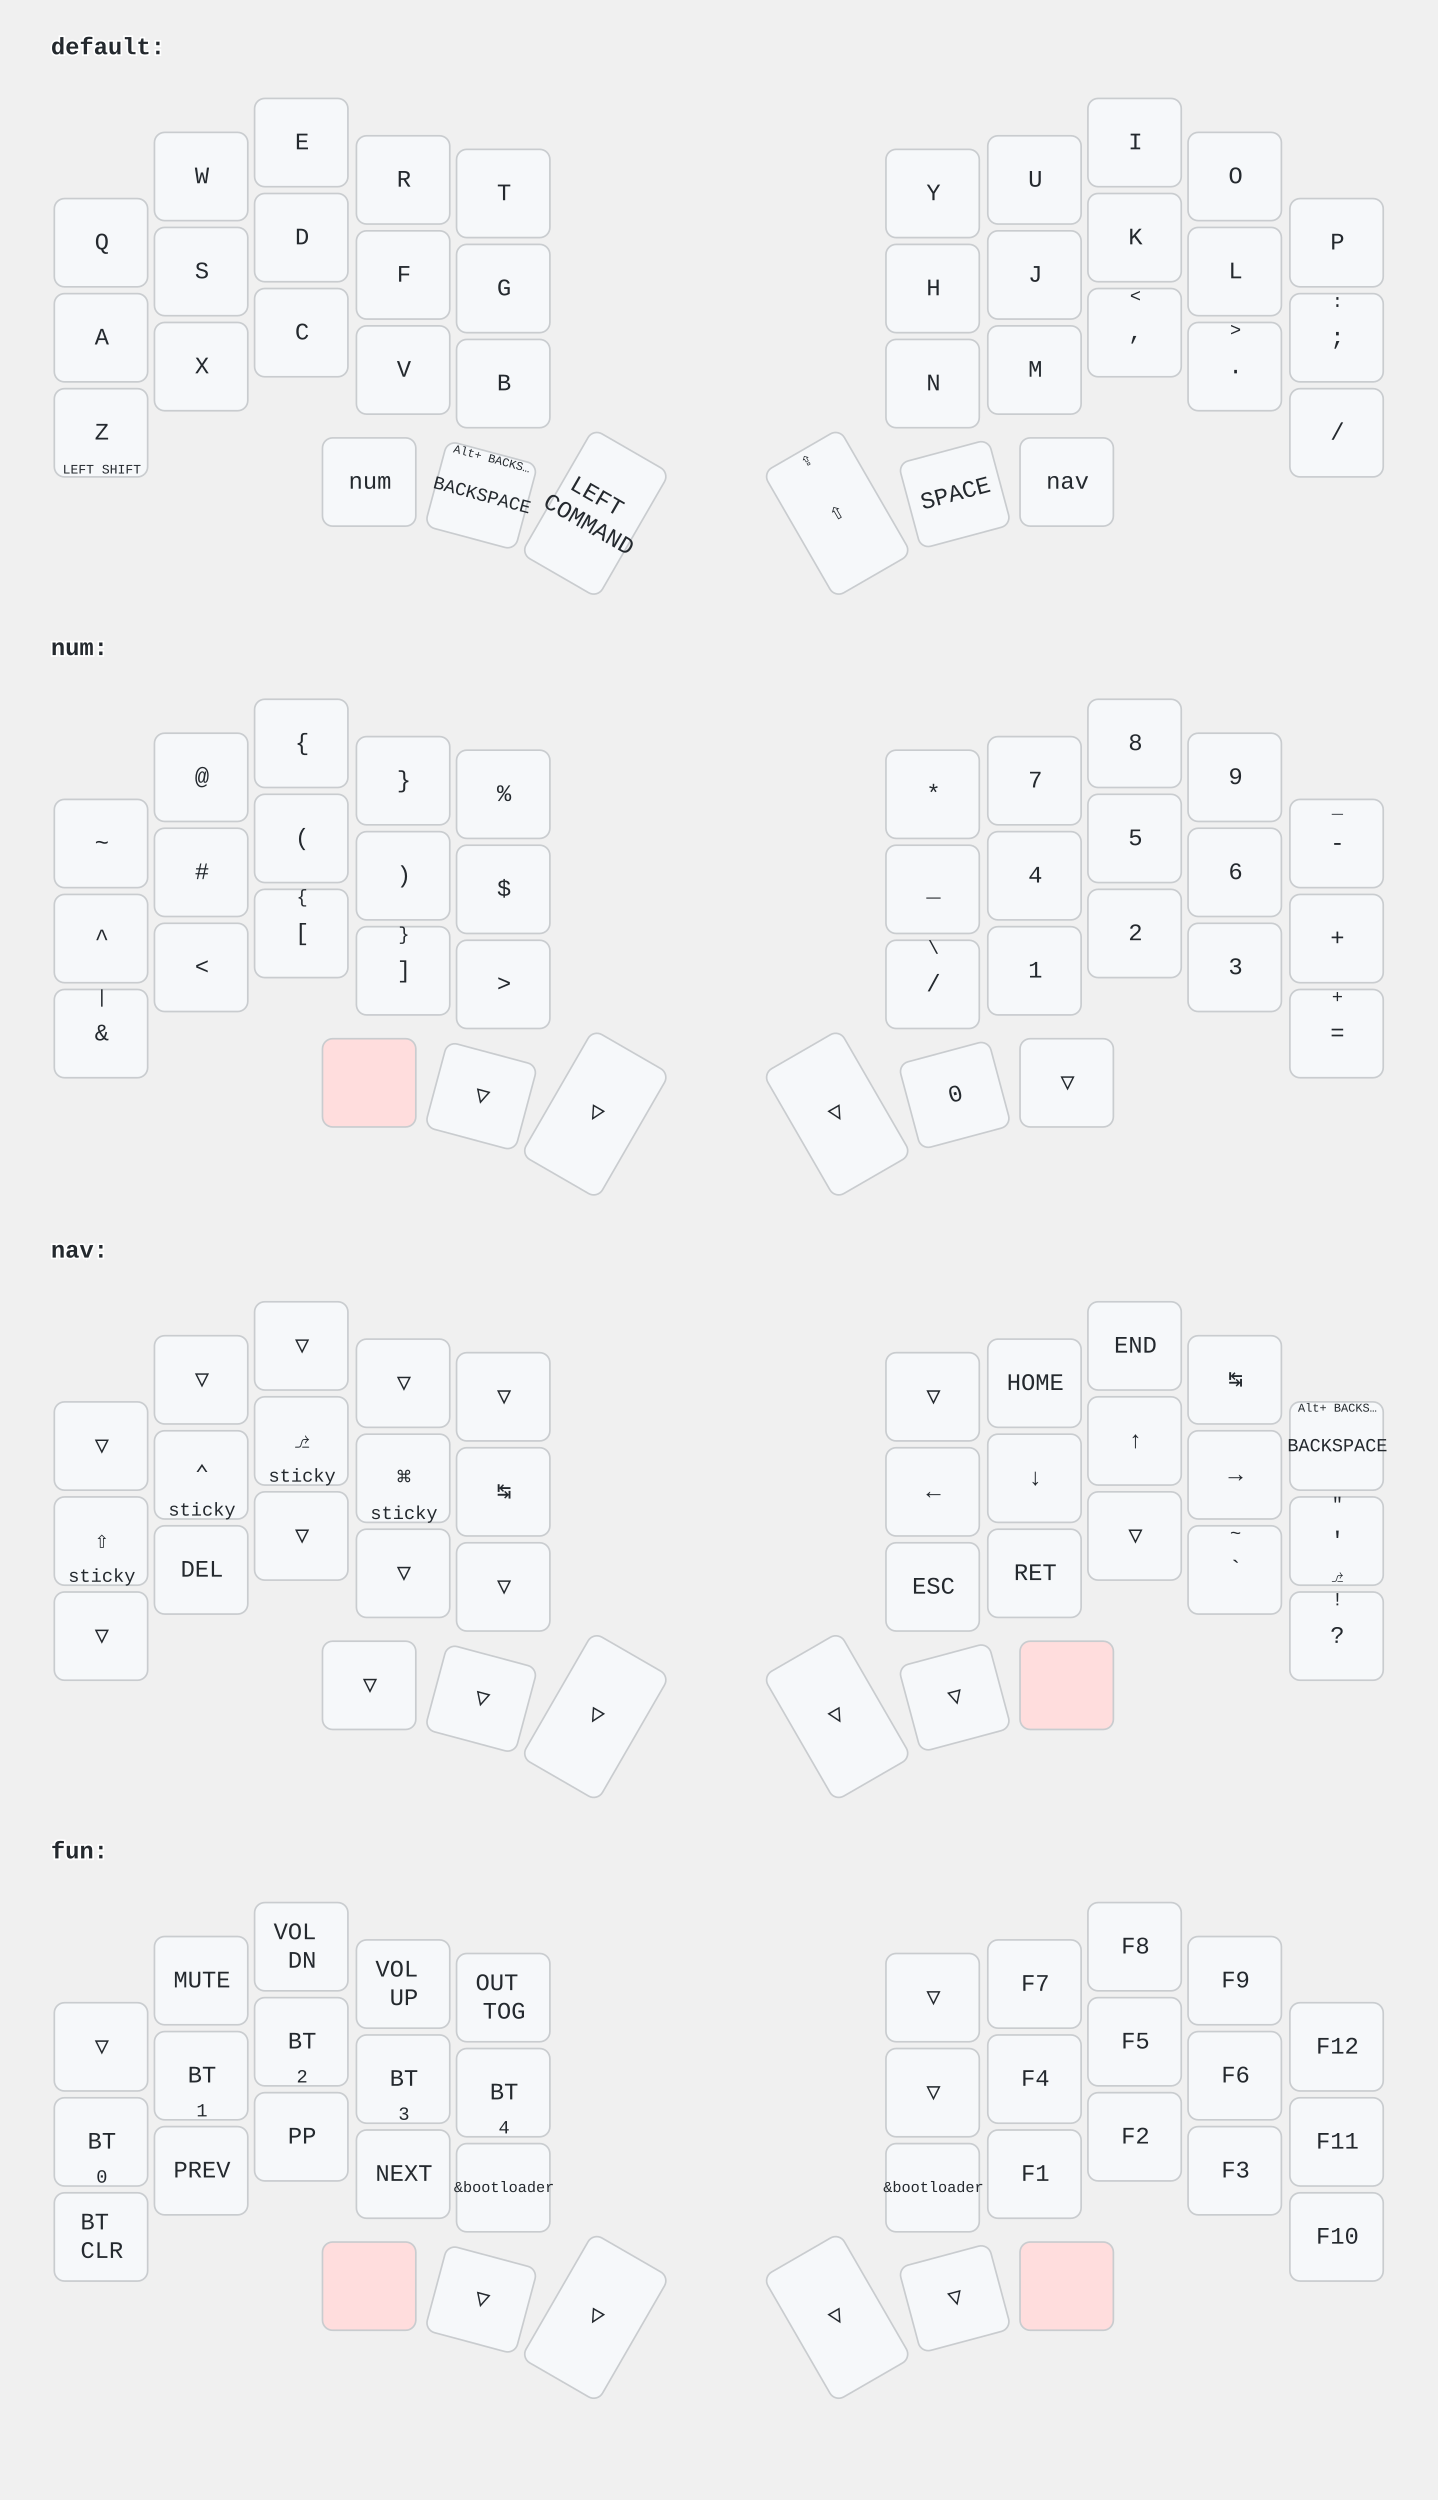
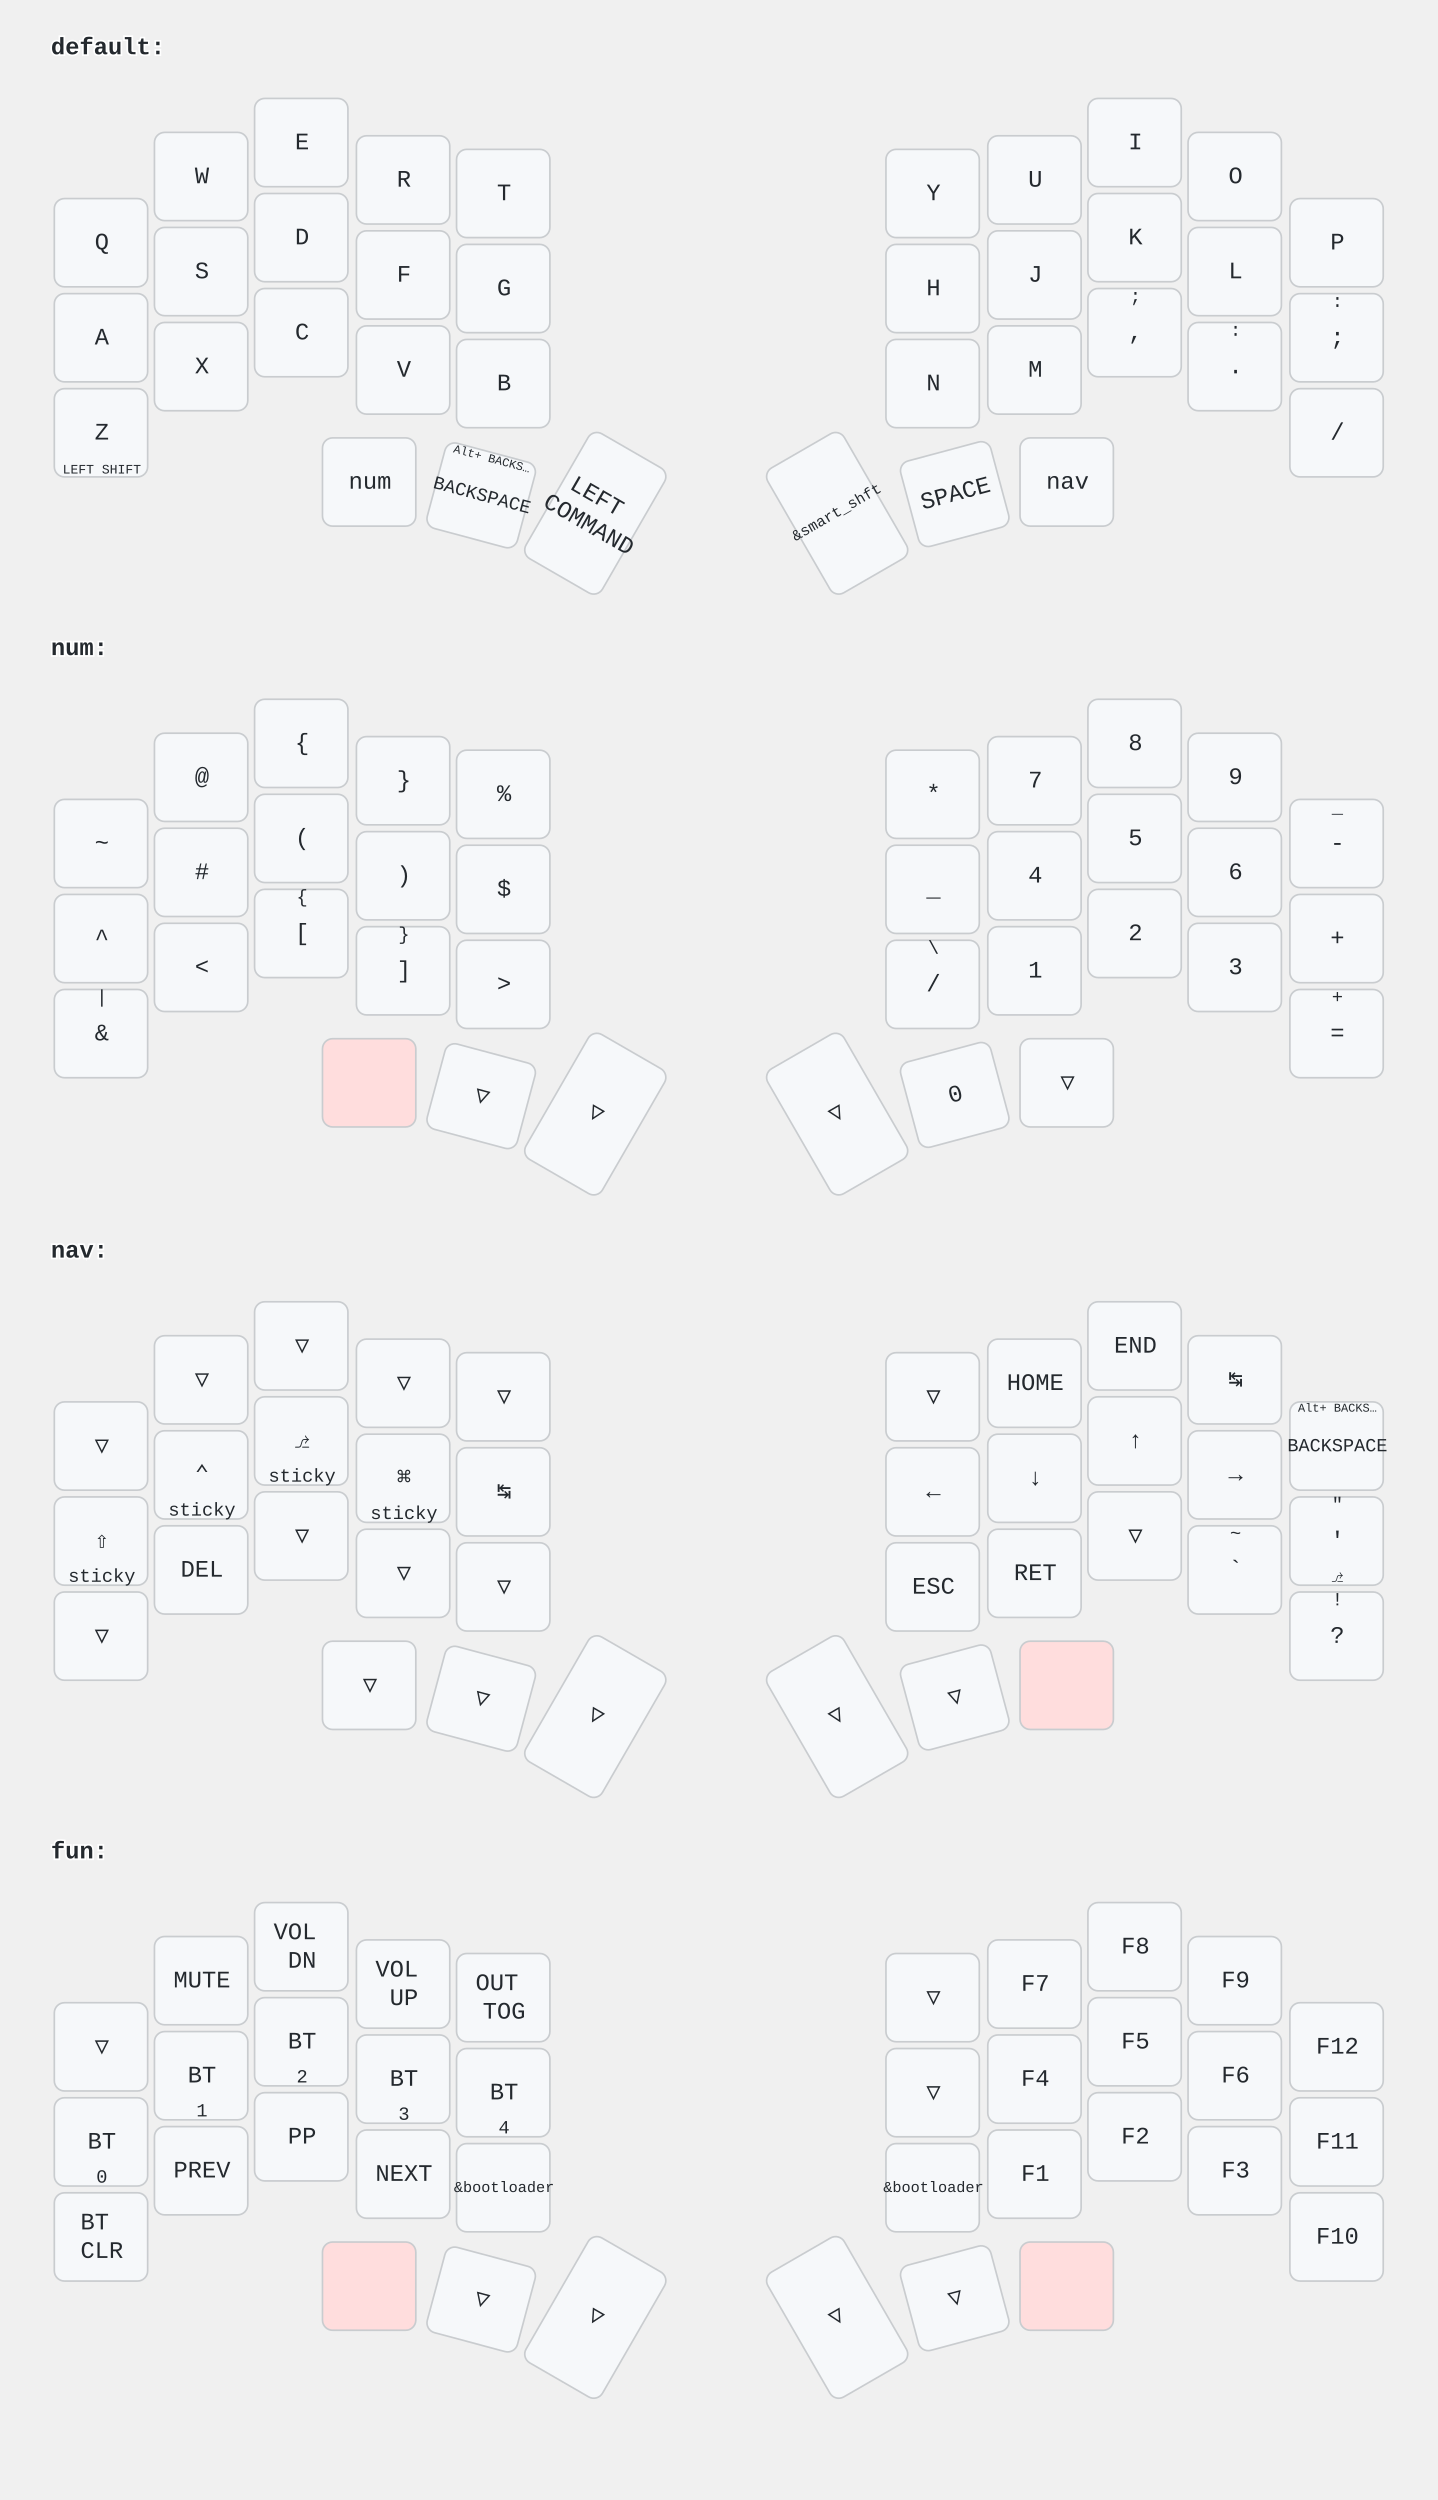
<svg xmlns="http://www.w3.org/2000/svg" width="847" height="1473" viewBox="0 0 847 1473" class="keymap">
  <style>/* font and background color specifications */
svg {
    font-family: SFMono-Regular,Consolas,Liberation Mono,Menlo,monospace;
    font-size: 14px;
    font-kerning: normal;
    text-rendering: optimizeLegibility;
    fill: #24292e;
}

/* default key styling */
rect {
    fill: #f6f8fa;
    stroke: #c9cccf;
    stroke-width: 1;
}

/* color accent for combo boxes */
rect.combo {
    fill: #cdf;
}

/* color accent for held keys */
rect.held, rect.combo.held {
    fill: #fdd;
}

/* color accent for ghost (optional) keys */
rect.ghost, rect.combo.ghost {
    fill: #ddd;
}

text {
    text-anchor: middle;
    dominant-baseline: middle;
}

/* styling for layer labels */
text.label {
    font-weight: bold;
    text-anchor: start;
    stroke: white;
    stroke-width: 2;
    paint-order: stroke;
}

/* styling for combo tap, and key hold/shifted label text */
text.combo, text.hold, text.shifted {
    font-size: 11px;
}

text.hold {
    text-anchor: middle;
    dominant-baseline: auto;
}

text.shifted {
    text-anchor: middle;
    dominant-baseline: hanging;
}

/* styling for hold/shifted label text in combo box */
text.combo.hold, text.combo.shifted {
    font-size: 8px;
}

/* styling for combo dendrons */
path {
    stroke-width: 1;
    stroke: gray;
    fill: none;
}
</style>
  <g transform="translate(30, 0)" class="layer-default">
    <text x="0" y="28" class="label">default:</text>
    <g transform="translate(0, 56)">
      <g transform="translate(30, 87)" class="key keypos-0">
        <rect rx="6" ry="6" x="-28" y="-26" width="55" height="52" class="key" />
        <text x="0" y="0" class="key tap">Q</text>
      </g>
      <g transform="translate(89, 48)" class="key keypos-1">
        <rect rx="6" ry="6" x="-28" y="-26" width="55" height="52" class="key" />
        <text x="0" y="0" class="key tap">W</text>
      </g>
      <g transform="translate(148, 28)" class="key keypos-2">
        <rect rx="6" ry="6" x="-28" y="-26" width="55" height="52" class="key" />
        <text x="0" y="0" class="key tap">E</text>
      </g>
      <g transform="translate(208, 50)" class="key keypos-3">
        <rect rx="6" ry="6" x="-28" y="-26" width="55" height="52" class="key" />
        <text x="0" y="0" class="key tap">R</text>
      </g>
      <g transform="translate(267, 58)" class="key keypos-4">
        <rect rx="6" ry="6" x="-28" y="-26" width="55" height="52" class="key" />
        <text x="0" y="0" class="key tap">T</text>
      </g>
      <g transform="translate(520, 58)" class="key keypos-5">
        <rect rx="6" ry="6" x="-28" y="-26" width="55" height="52" class="key" />
        <text x="0" y="0" class="key tap">Y</text>
      </g>
      <g transform="translate(580, 50)" class="key keypos-6">
        <rect rx="6" ry="6" x="-28" y="-26" width="55" height="52" class="key" />
        <text x="0" y="0" class="key tap">U</text>
      </g>
      <g transform="translate(639, 28)" class="key keypos-7">
        <rect rx="6" ry="6" x="-28" y="-26" width="55" height="52" class="key" />
        <text x="0" y="0" class="key tap">I</text>
      </g>
      <g transform="translate(698, 48)" class="key keypos-8">
        <rect rx="6" ry="6" x="-28" y="-26" width="55" height="52" class="key" />
        <text x="0" y="0" class="key tap">O</text>
      </g>
      <g transform="translate(758, 87)" class="key keypos-9">
        <rect rx="6" ry="6" x="-28" y="-26" width="55" height="52" class="key" />
        <text x="0" y="0" class="key tap">P</text>
      </g>
      <g transform="translate(30, 143)" class="key keypos-10">
        <rect rx="6" ry="6" x="-28" y="-26" width="55" height="52" class="key" />
        <text x="0" y="0" class="key tap">A</text>
      </g>
      <g transform="translate(89, 104)" class="key keypos-11">
        <rect rx="6" ry="6" x="-28" y="-26" width="55" height="52" class="key" />
        <text x="0" y="0" class="key tap">S</text>
      </g>
      <g transform="translate(148, 84)" class="key keypos-12">
        <rect rx="6" ry="6" x="-28" y="-26" width="55" height="52" class="key" />
        <text x="0" y="0" class="key tap">D</text>
      </g>
      <g transform="translate(208, 106)" class="key keypos-13">
        <rect rx="6" ry="6" x="-28" y="-26" width="55" height="52" class="key" />
        <text x="0" y="0" class="key tap">F</text>
      </g>
      <g transform="translate(267, 114)" class="key keypos-14">
        <rect rx="6" ry="6" x="-28" y="-26" width="55" height="52" class="key" />
        <text x="0" y="0" class="key tap">G</text>
      </g>
      <g transform="translate(520, 114)" class="key keypos-15">
        <rect rx="6" ry="6" x="-28" y="-26" width="55" height="52" class="key" />
        <text x="0" y="0" class="key tap">H</text>
      </g>
      <g transform="translate(580, 106)" class="key keypos-16">
        <rect rx="6" ry="6" x="-28" y="-26" width="55" height="52" class="key" />
        <text x="0" y="0" class="key tap">J</text>
      </g>
      <g transform="translate(639, 84)" class="key keypos-17">
        <rect rx="6" ry="6" x="-28" y="-26" width="55" height="52" class="key" />
        <text x="0" y="0" class="key tap">K</text>
      </g>
      <g transform="translate(698, 104)" class="key keypos-18">
        <rect rx="6" ry="6" x="-28" y="-26" width="55" height="52" class="key" />
        <text x="0" y="0" class="key tap">L</text>
      </g>
      <g transform="translate(758, 143)" class="key keypos-19">
        <rect rx="6" ry="6" x="-28" y="-26" width="55" height="52" class="key" />
        <text x="0" y="0" class="key tap">;</text>
        <text x="0" y="-24" class="key shifted">:</text>
      </g>
      <g transform="translate(30, 199)" class="key keypos-20">
        <rect rx="6" ry="6" x="-28" y="-26" width="55" height="52" class="key" />
        <text x="0" y="0" class="key tap">Z</text>
        <text x="0" y="24" class="key hold">
          <tspan style="font-size: 70%">LEFT SHIFT</tspan>
        </text>
      </g>
      <g transform="translate(89, 160)" class="key keypos-21">
        <rect rx="6" ry="6" x="-28" y="-26" width="55" height="52" class="key" />
        <text x="0" y="0" class="key tap">X</text>
      </g>
      <g transform="translate(148, 140)" class="key keypos-22">
        <rect rx="6" ry="6" x="-28" y="-26" width="55" height="52" class="key" />
        <text x="0" y="0" class="key tap">C</text>
      </g>
      <g transform="translate(208, 162)" class="key keypos-23">
        <rect rx="6" ry="6" x="-28" y="-26" width="55" height="52" class="key" />
        <text x="0" y="0" class="key tap">V</text>
      </g>
      <g transform="translate(267, 170)" class="key keypos-24">
        <rect rx="6" ry="6" x="-28" y="-26" width="55" height="52" class="key" />
        <text x="0" y="0" class="key tap">B</text>
      </g>
      <g transform="translate(520, 170)" class="key keypos-25">
        <rect rx="6" ry="6" x="-28" y="-26" width="55" height="52" class="key" />
        <text x="0" y="0" class="key tap">N</text>
      </g>
      <g transform="translate(580, 162)" class="key keypos-26">
        <rect rx="6" ry="6" x="-28" y="-26" width="55" height="52" class="key" />
        <text x="0" y="0" class="key tap">M</text>
      </g>
      <g transform="translate(639, 140)" class="key keypos-27">
        <rect rx="6" ry="6" x="-28" y="-26" width="55" height="52" class="key" />
        <text x="0" y="0" class="key tap">,</text>
-         <text x="0" y="-24" class="key shifted">&lt;</text>
+         <text x="0" y="-24" class="key shifted">;</text>
      </g>
      <g transform="translate(698, 160)" class="key keypos-28">
        <rect rx="6" ry="6" x="-28" y="-26" width="55" height="52" class="key" />
        <text x="0" y="0" class="key tap">.</text>
-         <text x="0" y="-24" class="key shifted">&gt;</text>
+         <text x="0" y="-24" class="key shifted">:</text>
      </g>
      <g transform="translate(758, 199)" class="key keypos-29">
        <rect rx="6" ry="6" x="-28" y="-26" width="55" height="52" class="key" />
        <text x="0" y="0" class="key tap">/</text>
      </g>
      <g transform="translate(188, 228)" class="key keypos-30">
        <rect rx="6" ry="6" x="-28" y="-26" width="55" height="52" class="key" />
        <text x="0" y="0" class="key tap">num</text>
      </g>
      <g transform="translate(254, 236) rotate(15.0)" class="key keypos-31">
        <rect rx="6" ry="6" x="-28" y="-26" width="55" height="52" class="key" />
        <text x="0" y="0" class="key tap">
          <tspan style="font-size: 78%">BACKSPACE</tspan>
        </text>
        <text x="0" y="-24" class="key shifted">
          <tspan style="font-size: 64%">Alt+ BACKS…</tspan>
        </text>
      </g>
      <g transform="translate(321, 246) rotate(30.0)" class="key keypos-32">
        <rect rx="6" ry="6" x="-26" y="-42" width="52" height="85" class="key" />
        <text x="0" y="0" class="key tap">
          <tspan x="0" dy="-0.6em">LEFT</tspan>
          <tspan x="0" dy="1.2em">COMMAND</tspan>
        </text>
      </g>
      <g transform="translate(463, 246) rotate(-30.0)" class="key keypos-33">
        <rect rx="6" ry="6" x="-26" y="-42" width="52" height="85" class="key" />
-         <text x="0" y="0" class="key tap">⇧</text>
-         <text x="0" y="-40" class="key shifted">⇪</text>
+         <text x="0" y="0" class="key tap">
+           <tspan style="font-size: 64%">&amp;smart_shft</tspan>
+         </text>
      </g>
      <g transform="translate(533, 235) rotate(-15.0)" class="key keypos-34">
        <rect rx="6" ry="6" x="-28" y="-26" width="55" height="52" class="key" />
        <text x="0" y="0" class="key tap">SPACE</text>
      </g>
      <g transform="translate(599, 228)" class="key keypos-35">
        <rect rx="6" ry="6" x="-28" y="-26" width="55" height="52" class="key" />
        <text x="0" y="0" class="key tap">nav</text>
      </g>
    </g>
  </g>
  <g transform="translate(30, 354)" class="layer-num">
    <text x="0" y="28" class="label">num:</text>
    <g transform="translate(0, 56)">
      <g transform="translate(30, 87)" class="key keypos-0">
        <rect rx="6" ry="6" x="-28" y="-26" width="55" height="52" class="key" />
        <text x="0" y="0" class="key tap">~</text>
      </g>
      <g transform="translate(89, 48)" class="key keypos-1">
        <rect rx="6" ry="6" x="-28" y="-26" width="55" height="52" class="key" />
        <text x="0" y="0" class="key tap">@</text>
      </g>
      <g transform="translate(148, 28)" class="key keypos-2">
        <rect rx="6" ry="6" x="-28" y="-26" width="55" height="52" class="key" />
        <text x="0" y="0" class="key tap">{</text>
      </g>
      <g transform="translate(208, 50)" class="key keypos-3">
        <rect rx="6" ry="6" x="-28" y="-26" width="55" height="52" class="key" />
        <text x="0" y="0" class="key tap">}</text>
      </g>
      <g transform="translate(267, 58)" class="key keypos-4">
        <rect rx="6" ry="6" x="-28" y="-26" width="55" height="52" class="key" />
        <text x="0" y="0" class="key tap">%</text>
      </g>
      <g transform="translate(520, 58)" class="key keypos-5">
        <rect rx="6" ry="6" x="-28" y="-26" width="55" height="52" class="key" />
        <text x="0" y="0" class="key tap">*</text>
      </g>
      <g transform="translate(580, 50)" class="key keypos-6">
        <rect rx="6" ry="6" x="-28" y="-26" width="55" height="52" class="key" />
        <text x="0" y="0" class="key tap">7</text>
      </g>
      <g transform="translate(639, 28)" class="key keypos-7">
        <rect rx="6" ry="6" x="-28" y="-26" width="55" height="52" class="key" />
        <text x="0" y="0" class="key tap">8</text>
      </g>
      <g transform="translate(698, 48)" class="key keypos-8">
        <rect rx="6" ry="6" x="-28" y="-26" width="55" height="52" class="key" />
        <text x="0" y="0" class="key tap">9</text>
      </g>
      <g transform="translate(758, 87)" class="key keypos-9">
        <rect rx="6" ry="6" x="-28" y="-26" width="55" height="52" class="key" />
        <text x="0" y="0" class="key tap">-</text>
        <text x="0" y="-24" class="key shifted">_</text>
      </g>
      <g transform="translate(30, 143)" class="key keypos-10">
        <rect rx="6" ry="6" x="-28" y="-26" width="55" height="52" class="key" />
        <text x="0" y="0" class="key tap">^</text>
      </g>
      <g transform="translate(89, 104)" class="key keypos-11">
        <rect rx="6" ry="6" x="-28" y="-26" width="55" height="52" class="key" />
        <text x="0" y="0" class="key tap">#</text>
      </g>
      <g transform="translate(148, 84)" class="key keypos-12">
        <rect rx="6" ry="6" x="-28" y="-26" width="55" height="52" class="key" />
        <text x="0" y="0" class="key tap">(</text>
      </g>
      <g transform="translate(208, 106)" class="key keypos-13">
        <rect rx="6" ry="6" x="-28" y="-26" width="55" height="52" class="key" />
        <text x="0" y="0" class="key tap">)</text>
      </g>
      <g transform="translate(267, 114)" class="key keypos-14">
        <rect rx="6" ry="6" x="-28" y="-26" width="55" height="52" class="key" />
        <text x="0" y="0" class="key tap">$</text>
      </g>
      <g transform="translate(520, 114)" class="key keypos-15">
        <rect rx="6" ry="6" x="-28" y="-26" width="55" height="52" class="key" />
        <text x="0" y="0" class="key tap">_</text>
      </g>
      <g transform="translate(580, 106)" class="key keypos-16">
        <rect rx="6" ry="6" x="-28" y="-26" width="55" height="52" class="key" />
        <text x="0" y="0" class="key tap">4</text>
      </g>
      <g transform="translate(639, 84)" class="key keypos-17">
        <rect rx="6" ry="6" x="-28" y="-26" width="55" height="52" class="key" />
        <text x="0" y="0" class="key tap">5</text>
      </g>
      <g transform="translate(698, 104)" class="key keypos-18">
        <rect rx="6" ry="6" x="-28" y="-26" width="55" height="52" class="key" />
        <text x="0" y="0" class="key tap">6</text>
      </g>
      <g transform="translate(758, 143)" class="key keypos-19">
        <rect rx="6" ry="6" x="-28" y="-26" width="55" height="52" class="key" />
        <text x="0" y="0" class="key tap">+</text>
      </g>
      <g transform="translate(30, 199)" class="key keypos-20">
        <rect rx="6" ry="6" x="-28" y="-26" width="55" height="52" class="key" />
        <text x="0" y="0" class="key tap">&amp;</text>
        <text x="0" y="-24" class="key shifted">|</text>
      </g>
      <g transform="translate(89, 160)" class="key keypos-21">
        <rect rx="6" ry="6" x="-28" y="-26" width="55" height="52" class="key" />
        <text x="0" y="0" class="key tap">&lt;</text>
      </g>
      <g transform="translate(148, 140)" class="key keypos-22">
        <rect rx="6" ry="6" x="-28" y="-26" width="55" height="52" class="key" />
        <text x="0" y="0" class="key tap">[</text>
        <text x="0" y="-24" class="key shifted">{</text>
      </g>
      <g transform="translate(208, 162)" class="key keypos-23">
        <rect rx="6" ry="6" x="-28" y="-26" width="55" height="52" class="key" />
        <text x="0" y="0" class="key tap">]</text>
        <text x="0" y="-24" class="key shifted">}</text>
      </g>
      <g transform="translate(267, 170)" class="key keypos-24">
        <rect rx="6" ry="6" x="-28" y="-26" width="55" height="52" class="key" />
        <text x="0" y="0" class="key tap">&gt;</text>
      </g>
      <g transform="translate(520, 170)" class="key keypos-25">
        <rect rx="6" ry="6" x="-28" y="-26" width="55" height="52" class="key" />
        <text x="0" y="0" class="key tap">/</text>
        <text x="0" y="-24" class="key shifted">\</text>
      </g>
      <g transform="translate(580, 162)" class="key keypos-26">
        <rect rx="6" ry="6" x="-28" y="-26" width="55" height="52" class="key" />
        <text x="0" y="0" class="key tap">1</text>
      </g>
      <g transform="translate(639, 140)" class="key keypos-27">
        <rect rx="6" ry="6" x="-28" y="-26" width="55" height="52" class="key" />
        <text x="0" y="0" class="key tap">2</text>
      </g>
      <g transform="translate(698, 160)" class="key keypos-28">
        <rect rx="6" ry="6" x="-28" y="-26" width="55" height="52" class="key" />
        <text x="0" y="0" class="key tap">3</text>
      </g>
      <g transform="translate(758, 199)" class="key keypos-29">
        <rect rx="6" ry="6" x="-28" y="-26" width="55" height="52" class="key" />
        <text x="0" y="0" class="key tap">=</text>
        <text x="0" y="-24" class="key shifted">+</text>
      </g>
      <g transform="translate(188, 228)" class="key held keypos-30">
        <rect rx="6" ry="6" x="-28" y="-26" width="55" height="52" class="key held" />
      </g>
      <g transform="translate(254, 236) rotate(15.0)" class="key trans keypos-31">
        <rect rx="6" ry="6" x="-28" y="-26" width="55" height="52" class="key trans" />
        <text x="0" y="0" class="key trans tap">▽</text>
      </g>
      <g transform="translate(321, 246) rotate(30.0)" class="key trans keypos-32">
        <rect rx="6" ry="6" x="-26" y="-42" width="52" height="85" class="key trans" />
        <text x="0" y="0" class="key trans tap">▽</text>
      </g>
      <g transform="translate(463, 246) rotate(-30.0)" class="key trans keypos-33">
        <rect rx="6" ry="6" x="-26" y="-42" width="52" height="85" class="key trans" />
        <text x="0" y="0" class="key trans tap">▽</text>
      </g>
      <g transform="translate(533, 235) rotate(-15.0)" class="key keypos-34">
        <rect rx="6" ry="6" x="-28" y="-26" width="55" height="52" class="key" />
        <text x="0" y="0" class="key tap">0</text>
      </g>
      <g transform="translate(599, 228)" class="key trans keypos-35">
        <rect rx="6" ry="6" x="-28" y="-26" width="55" height="52" class="key trans" />
        <text x="0" y="0" class="key trans tap">▽</text>
      </g>
    </g>
  </g>
  <g transform="translate(30, 709)" class="layer-nav">
    <text x="0" y="28" class="label">nav:</text>
    <g transform="translate(0, 56)">
      <g transform="translate(30, 87)" class="key trans keypos-0">
        <rect rx="6" ry="6" x="-28" y="-26" width="55" height="52" class="key trans" />
        <text x="0" y="0" class="key trans tap">▽</text>
      </g>
      <g transform="translate(89, 48)" class="key trans keypos-1">
        <rect rx="6" ry="6" x="-28" y="-26" width="55" height="52" class="key trans" />
        <text x="0" y="0" class="key trans tap">▽</text>
      </g>
      <g transform="translate(148, 28)" class="key trans keypos-2">
        <rect rx="6" ry="6" x="-28" y="-26" width="55" height="52" class="key trans" />
        <text x="0" y="0" class="key trans tap">▽</text>
      </g>
      <g transform="translate(208, 50)" class="key trans keypos-3">
        <rect rx="6" ry="6" x="-28" y="-26" width="55" height="52" class="key trans" />
        <text x="0" y="0" class="key trans tap">▽</text>
      </g>
      <g transform="translate(267, 58)" class="key trans keypos-4">
        <rect rx="6" ry="6" x="-28" y="-26" width="55" height="52" class="key trans" />
        <text x="0" y="0" class="key trans tap">▽</text>
      </g>
      <g transform="translate(520, 58)" class="key trans keypos-5">
        <rect rx="6" ry="6" x="-28" y="-26" width="55" height="52" class="key trans" />
        <text x="0" y="0" class="key trans tap">▽</text>
      </g>
      <g transform="translate(580, 50)" class="key keypos-6">
        <rect rx="6" ry="6" x="-28" y="-26" width="55" height="52" class="key" />
        <text x="0" y="0" class="key tap">HOME</text>
      </g>
      <g transform="translate(639, 28)" class="key keypos-7">
        <rect rx="6" ry="6" x="-28" y="-26" width="55" height="52" class="key" />
        <text x="0" y="0" class="key tap">END</text>
      </g>
      <g transform="translate(698, 48)" class="key keypos-8">
        <rect rx="6" ry="6" x="-28" y="-26" width="55" height="52" class="key" />
        <text x="0" y="0" class="key tap">↹</text>
      </g>
      <g transform="translate(758, 87)" class="key keypos-9">
        <rect rx="6" ry="6" x="-28" y="-26" width="55" height="52" class="key" />
        <text x="0" y="0" class="key tap">
          <tspan style="font-size: 78%">BACKSPACE</tspan>
        </text>
        <text x="0" y="-24" class="key shifted">
          <tspan style="font-size: 64%">Alt+ BACKS…</tspan>
        </text>
      </g>
      <g transform="translate(30, 143)" class="key keypos-10">
        <rect rx="6" ry="6" x="-28" y="-26" width="55" height="52" class="key" />
        <text x="0" y="0" class="key tap">⇧</text>
        <text x="0" y="24" class="key hold">sticky</text>
      </g>
      <g transform="translate(89, 104)" class="key keypos-11">
        <rect rx="6" ry="6" x="-28" y="-26" width="55" height="52" class="key" />
        <text x="0" y="0" class="key tap">⌃</text>
        <text x="0" y="24" class="key hold">sticky</text>
      </g>
      <g transform="translate(148, 84)" class="key keypos-12">
        <rect rx="6" ry="6" x="-28" y="-26" width="55" height="52" class="key" />
        <text x="0" y="0" class="key tap">⎇</text>
        <text x="0" y="24" class="key hold">sticky</text>
      </g>
      <g transform="translate(208, 106)" class="key keypos-13">
        <rect rx="6" ry="6" x="-28" y="-26" width="55" height="52" class="key" />
        <text x="0" y="0" class="key tap">⌘</text>
        <text x="0" y="24" class="key hold">sticky</text>
      </g>
      <g transform="translate(267, 114)" class="key keypos-14">
        <rect rx="6" ry="6" x="-28" y="-26" width="55" height="52" class="key" />
        <text x="0" y="0" class="key tap">↹</text>
      </g>
      <g transform="translate(520, 114)" class="key keypos-15">
        <rect rx="6" ry="6" x="-28" y="-26" width="55" height="52" class="key" />
        <text x="0" y="0" class="key tap">←</text>
      </g>
      <g transform="translate(580, 106)" class="key keypos-16">
        <rect rx="6" ry="6" x="-28" y="-26" width="55" height="52" class="key" />
        <text x="0" y="0" class="key tap">↓</text>
      </g>
      <g transform="translate(639, 84)" class="key keypos-17">
        <rect rx="6" ry="6" x="-28" y="-26" width="55" height="52" class="key" />
        <text x="0" y="0" class="key tap">↑</text>
      </g>
      <g transform="translate(698, 104)" class="key keypos-18">
        <rect rx="6" ry="6" x="-28" y="-26" width="55" height="52" class="key" />
        <text x="0" y="0" class="key tap">→</text>
      </g>
      <g transform="translate(758, 143)" class="key keypos-19">
        <rect rx="6" ry="6" x="-28" y="-26" width="55" height="52" class="key" />
        <text x="0" y="0" class="key tap">'</text>
        <text x="0" y="24" class="key hold">⎇</text>
        <text x="0" y="-24" class="key shifted">"</text>
      </g>
      <g transform="translate(30, 199)" class="key trans keypos-20">
        <rect rx="6" ry="6" x="-28" y="-26" width="55" height="52" class="key trans" />
        <text x="0" y="0" class="key trans tap">▽</text>
      </g>
      <g transform="translate(89, 160)" class="key keypos-21">
        <rect rx="6" ry="6" x="-28" y="-26" width="55" height="52" class="key" />
        <text x="0" y="0" class="key tap">DEL</text>
      </g>
      <g transform="translate(148, 140)" class="key trans keypos-22">
        <rect rx="6" ry="6" x="-28" y="-26" width="55" height="52" class="key trans" />
        <text x="0" y="0" class="key trans tap">▽</text>
      </g>
      <g transform="translate(208, 162)" class="key trans keypos-23">
        <rect rx="6" ry="6" x="-28" y="-26" width="55" height="52" class="key trans" />
        <text x="0" y="0" class="key trans tap">▽</text>
      </g>
      <g transform="translate(267, 170)" class="key trans keypos-24">
        <rect rx="6" ry="6" x="-28" y="-26" width="55" height="52" class="key trans" />
        <text x="0" y="0" class="key trans tap">▽</text>
      </g>
      <g transform="translate(520, 170)" class="key keypos-25">
        <rect rx="6" ry="6" x="-28" y="-26" width="55" height="52" class="key" />
        <text x="0" y="0" class="key tap">ESC</text>
      </g>
      <g transform="translate(580, 162)" class="key keypos-26">
        <rect rx="6" ry="6" x="-28" y="-26" width="55" height="52" class="key" />
        <text x="0" y="0" class="key tap">RET</text>
      </g>
      <g transform="translate(639, 140)" class="key trans keypos-27">
        <rect rx="6" ry="6" x="-28" y="-26" width="55" height="52" class="key trans" />
        <text x="0" y="0" class="key trans tap">▽</text>
      </g>
      <g transform="translate(698, 160)" class="key keypos-28">
        <rect rx="6" ry="6" x="-28" y="-26" width="55" height="52" class="key" />
        <text x="0" y="0" class="key tap">`</text>
        <text x="0" y="-24" class="key shifted">~</text>
      </g>
      <g transform="translate(758, 199)" class="key keypos-29">
        <rect rx="6" ry="6" x="-28" y="-26" width="55" height="52" class="key" />
        <text x="0" y="0" class="key tap">?</text>
        <text x="0" y="-24" class="key shifted">!</text>
      </g>
      <g transform="translate(188, 228)" class="key trans keypos-30">
        <rect rx="6" ry="6" x="-28" y="-26" width="55" height="52" class="key trans" />
        <text x="0" y="0" class="key trans tap">▽</text>
      </g>
      <g transform="translate(254, 236) rotate(15.0)" class="key trans keypos-31">
        <rect rx="6" ry="6" x="-28" y="-26" width="55" height="52" class="key trans" />
        <text x="0" y="0" class="key trans tap">▽</text>
      </g>
      <g transform="translate(321, 246) rotate(30.0)" class="key trans keypos-32">
        <rect rx="6" ry="6" x="-26" y="-42" width="52" height="85" class="key trans" />
        <text x="0" y="0" class="key trans tap">▽</text>
      </g>
      <g transform="translate(463, 246) rotate(-30.0)" class="key trans keypos-33">
        <rect rx="6" ry="6" x="-26" y="-42" width="52" height="85" class="key trans" />
        <text x="0" y="0" class="key trans tap">▽</text>
      </g>
      <g transform="translate(533, 235) rotate(-15.0)" class="key trans keypos-34">
        <rect rx="6" ry="6" x="-28" y="-26" width="55" height="52" class="key trans" />
        <text x="0" y="0" class="key trans tap">▽</text>
      </g>
      <g transform="translate(599, 228)" class="key held keypos-35">
        <rect rx="6" ry="6" x="-28" y="-26" width="55" height="52" class="key held" />
      </g>
    </g>
  </g>
  <g transform="translate(30, 1063)" class="layer-fun">
    <text x="0" y="28" class="label">fun:</text>
    <g transform="translate(0, 56)">
      <g transform="translate(30, 87)" class="key trans keypos-0">
        <rect rx="6" ry="6" x="-28" y="-26" width="55" height="52" class="key trans" />
        <text x="0" y="0" class="key trans tap">▽</text>
      </g>
      <g transform="translate(89, 48)" class="key keypos-1">
        <rect rx="6" ry="6" x="-28" y="-26" width="55" height="52" class="key" />
        <text x="0" y="0" class="key tap">MUTE</text>
      </g>
      <g transform="translate(148, 28)" class="key keypos-2">
        <rect rx="6" ry="6" x="-28" y="-26" width="55" height="52" class="key" />
        <text x="0" y="0" class="key tap">
          <tspan x="0" dy="-0.6em">VOL</tspan>
          <tspan x="0" dy="1.2em">DN</tspan>
        </text>
      </g>
      <g transform="translate(208, 50)" class="key keypos-3">
        <rect rx="6" ry="6" x="-28" y="-26" width="55" height="52" class="key" />
        <text x="0" y="0" class="key tap">
          <tspan x="0" dy="-0.6em">VOL</tspan>
          <tspan x="0" dy="1.2em">UP</tspan>
        </text>
      </g>
      <g transform="translate(267, 58)" class="key keypos-4">
        <rect rx="6" ry="6" x="-28" y="-26" width="55" height="52" class="key" />
        <text x="0" y="0" class="key tap">
          <tspan x="0" dy="-0.6em">OUT</tspan>
          <tspan x="0" dy="1.2em">TOG</tspan>
        </text>
      </g>
      <g transform="translate(520, 58)" class="key trans keypos-5">
        <rect rx="6" ry="6" x="-28" y="-26" width="55" height="52" class="key trans" />
        <text x="0" y="0" class="key trans tap">▽</text>
      </g>
      <g transform="translate(580, 50)" class="key keypos-6">
        <rect rx="6" ry="6" x="-28" y="-26" width="55" height="52" class="key" />
        <text x="0" y="0" class="key tap">F7</text>
      </g>
      <g transform="translate(639, 28)" class="key keypos-7">
        <rect rx="6" ry="6" x="-28" y="-26" width="55" height="52" class="key" />
        <text x="0" y="0" class="key tap">F8</text>
      </g>
      <g transform="translate(698, 48)" class="key keypos-8">
        <rect rx="6" ry="6" x="-28" y="-26" width="55" height="52" class="key" />
        <text x="0" y="0" class="key tap">F9</text>
      </g>
      <g transform="translate(758, 87)" class="key keypos-9">
        <rect rx="6" ry="6" x="-28" y="-26" width="55" height="52" class="key" />
        <text x="0" y="0" class="key tap">F12</text>
      </g>
      <g transform="translate(30, 143)" class="key keypos-10">
        <rect rx="6" ry="6" x="-28" y="-26" width="55" height="52" class="key" />
        <text x="0" y="0" class="key tap">BT</text>
        <text x="0" y="24" class="key hold">0</text>
      </g>
      <g transform="translate(89, 104)" class="key keypos-11">
        <rect rx="6" ry="6" x="-28" y="-26" width="55" height="52" class="key" />
        <text x="0" y="0" class="key tap">BT</text>
        <text x="0" y="24" class="key hold">1</text>
      </g>
      <g transform="translate(148, 84)" class="key keypos-12">
        <rect rx="6" ry="6" x="-28" y="-26" width="55" height="52" class="key" />
        <text x="0" y="0" class="key tap">BT</text>
        <text x="0" y="24" class="key hold">2</text>
      </g>
      <g transform="translate(208, 106)" class="key keypos-13">
        <rect rx="6" ry="6" x="-28" y="-26" width="55" height="52" class="key" />
        <text x="0" y="0" class="key tap">BT</text>
        <text x="0" y="24" class="key hold">3</text>
      </g>
      <g transform="translate(267, 114)" class="key keypos-14">
        <rect rx="6" ry="6" x="-28" y="-26" width="55" height="52" class="key" />
        <text x="0" y="0" class="key tap">BT</text>
        <text x="0" y="24" class="key hold">4</text>
      </g>
      <g transform="translate(520, 114)" class="key trans keypos-15">
        <rect rx="6" ry="6" x="-28" y="-26" width="55" height="52" class="key trans" />
        <text x="0" y="0" class="key trans tap">▽</text>
      </g>
      <g transform="translate(580, 106)" class="key keypos-16">
        <rect rx="6" ry="6" x="-28" y="-26" width="55" height="52" class="key" />
        <text x="0" y="0" class="key tap">F4</text>
      </g>
      <g transform="translate(639, 84)" class="key keypos-17">
        <rect rx="6" ry="6" x="-28" y="-26" width="55" height="52" class="key" />
        <text x="0" y="0" class="key tap">F5</text>
      </g>
      <g transform="translate(698, 104)" class="key keypos-18">
        <rect rx="6" ry="6" x="-28" y="-26" width="55" height="52" class="key" />
        <text x="0" y="0" class="key tap">F6</text>
      </g>
      <g transform="translate(758, 143)" class="key keypos-19">
        <rect rx="6" ry="6" x="-28" y="-26" width="55" height="52" class="key" />
        <text x="0" y="0" class="key tap">F11</text>
      </g>
      <g transform="translate(30, 199)" class="key keypos-20">
        <rect rx="6" ry="6" x="-28" y="-26" width="55" height="52" class="key" />
        <text x="0" y="0" class="key tap">
          <tspan x="0" dy="-0.6em">BT</tspan>
          <tspan x="0" dy="1.2em">CLR</tspan>
        </text>
      </g>
      <g transform="translate(89, 160)" class="key keypos-21">
        <rect rx="6" ry="6" x="-28" y="-26" width="55" height="52" class="key" />
        <text x="0" y="0" class="key tap">PREV</text>
      </g>
      <g transform="translate(148, 140)" class="key keypos-22">
        <rect rx="6" ry="6" x="-28" y="-26" width="55" height="52" class="key" />
        <text x="0" y="0" class="key tap">PP</text>
      </g>
      <g transform="translate(208, 162)" class="key keypos-23">
        <rect rx="6" ry="6" x="-28" y="-26" width="55" height="52" class="key" />
        <text x="0" y="0" class="key tap">NEXT</text>
      </g>
      <g transform="translate(267, 170)" class="key keypos-24">
        <rect rx="6" ry="6" x="-28" y="-26" width="55" height="52" class="key" />
        <text x="0" y="0" class="key tap">
          <tspan style="font-size: 64%">&amp;bootloader</tspan>
        </text>
      </g>
      <g transform="translate(520, 170)" class="key keypos-25">
        <rect rx="6" ry="6" x="-28" y="-26" width="55" height="52" class="key" />
        <text x="0" y="0" class="key tap">
          <tspan style="font-size: 64%">&amp;bootloader</tspan>
        </text>
      </g>
      <g transform="translate(580, 162)" class="key keypos-26">
        <rect rx="6" ry="6" x="-28" y="-26" width="55" height="52" class="key" />
        <text x="0" y="0" class="key tap">F1</text>
      </g>
      <g transform="translate(639, 140)" class="key keypos-27">
        <rect rx="6" ry="6" x="-28" y="-26" width="55" height="52" class="key" />
        <text x="0" y="0" class="key tap">F2</text>
      </g>
      <g transform="translate(698, 160)" class="key keypos-28">
        <rect rx="6" ry="6" x="-28" y="-26" width="55" height="52" class="key" />
        <text x="0" y="0" class="key tap">F3</text>
      </g>
      <g transform="translate(758, 199)" class="key keypos-29">
        <rect rx="6" ry="6" x="-28" y="-26" width="55" height="52" class="key" />
        <text x="0" y="0" class="key tap">F10</text>
      </g>
      <g transform="translate(188, 228)" class="key held keypos-30">
        <rect rx="6" ry="6" x="-28" y="-26" width="55" height="52" class="key held" />
      </g>
      <g transform="translate(254, 236) rotate(15.0)" class="key trans keypos-31">
        <rect rx="6" ry="6" x="-28" y="-26" width="55" height="52" class="key trans" />
        <text x="0" y="0" class="key trans tap">▽</text>
      </g>
      <g transform="translate(321, 246) rotate(30.0)" class="key trans keypos-32">
        <rect rx="6" ry="6" x="-26" y="-42" width="52" height="85" class="key trans" />
        <text x="0" y="0" class="key trans tap">▽</text>
      </g>
      <g transform="translate(463, 246) rotate(-30.0)" class="key trans keypos-33">
        <rect rx="6" ry="6" x="-26" y="-42" width="52" height="85" class="key trans" />
        <text x="0" y="0" class="key trans tap">▽</text>
      </g>
      <g transform="translate(533, 235) rotate(-15.0)" class="key trans keypos-34">
        <rect rx="6" ry="6" x="-28" y="-26" width="55" height="52" class="key trans" />
        <text x="0" y="0" class="key trans tap">▽</text>
      </g>
      <g transform="translate(599, 228)" class="key held keypos-35">
        <rect rx="6" ry="6" x="-28" y="-26" width="55" height="52" class="key held" />
      </g>
    </g>
  </g>
</svg>
